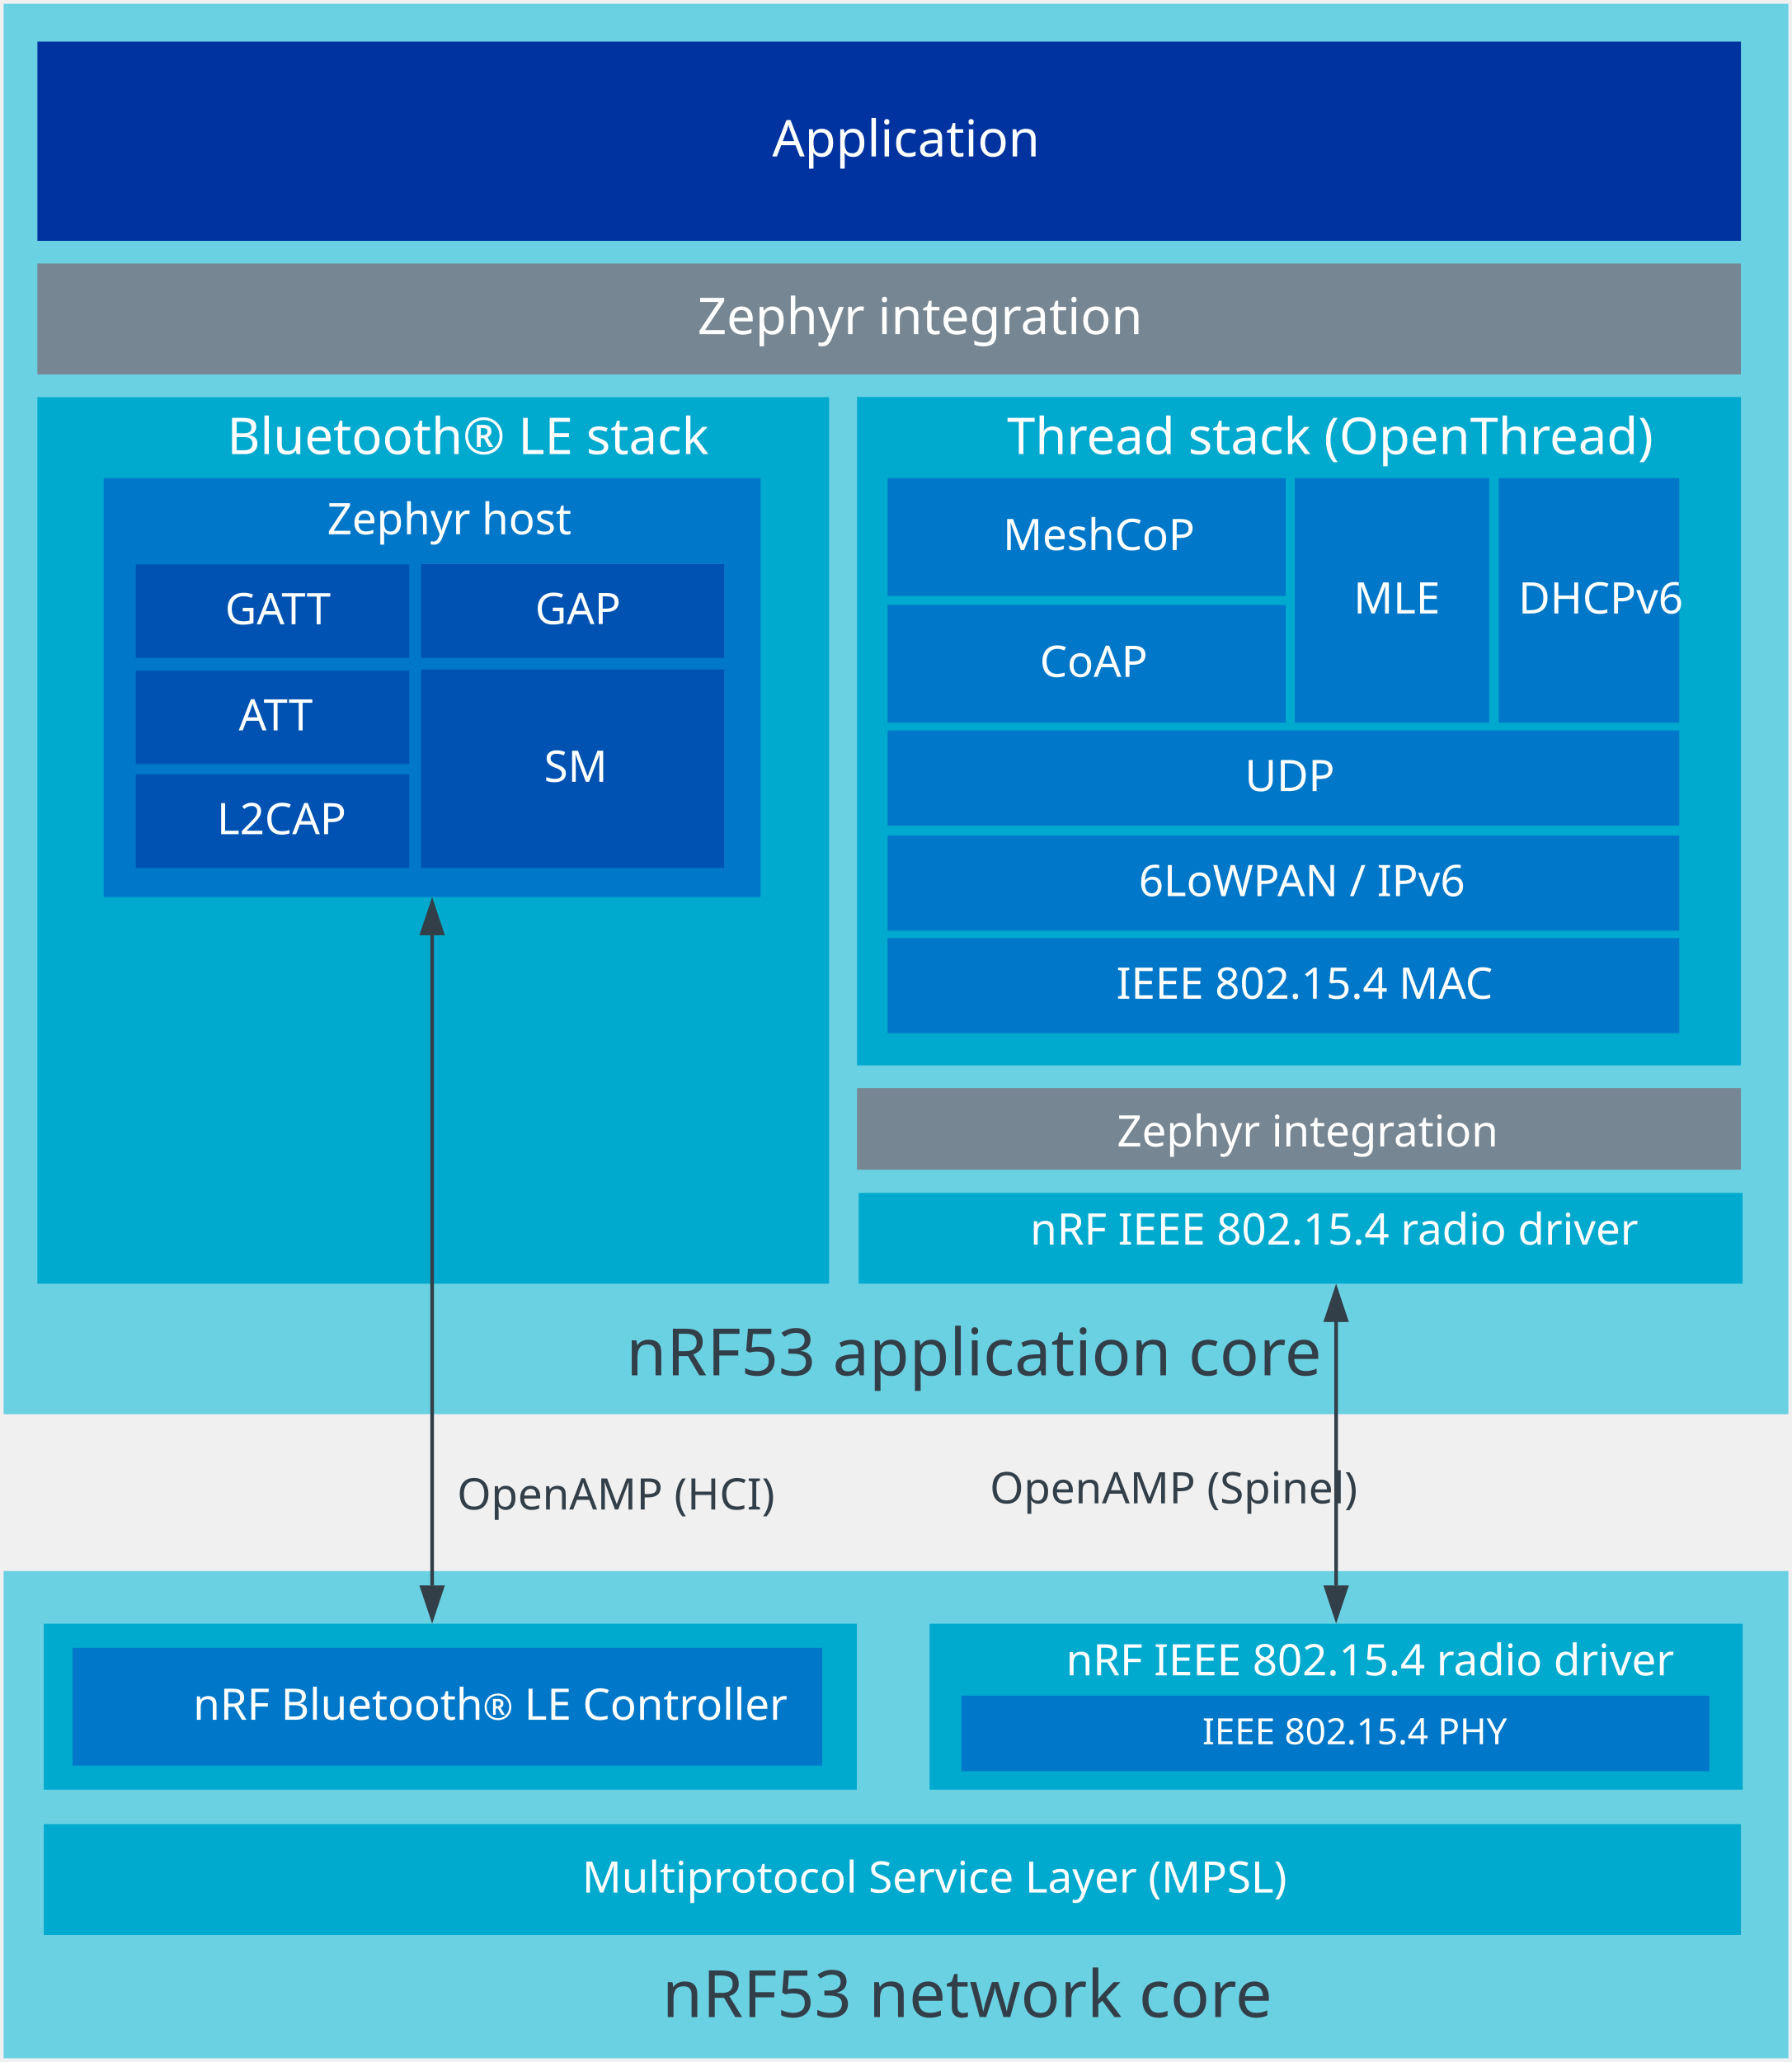
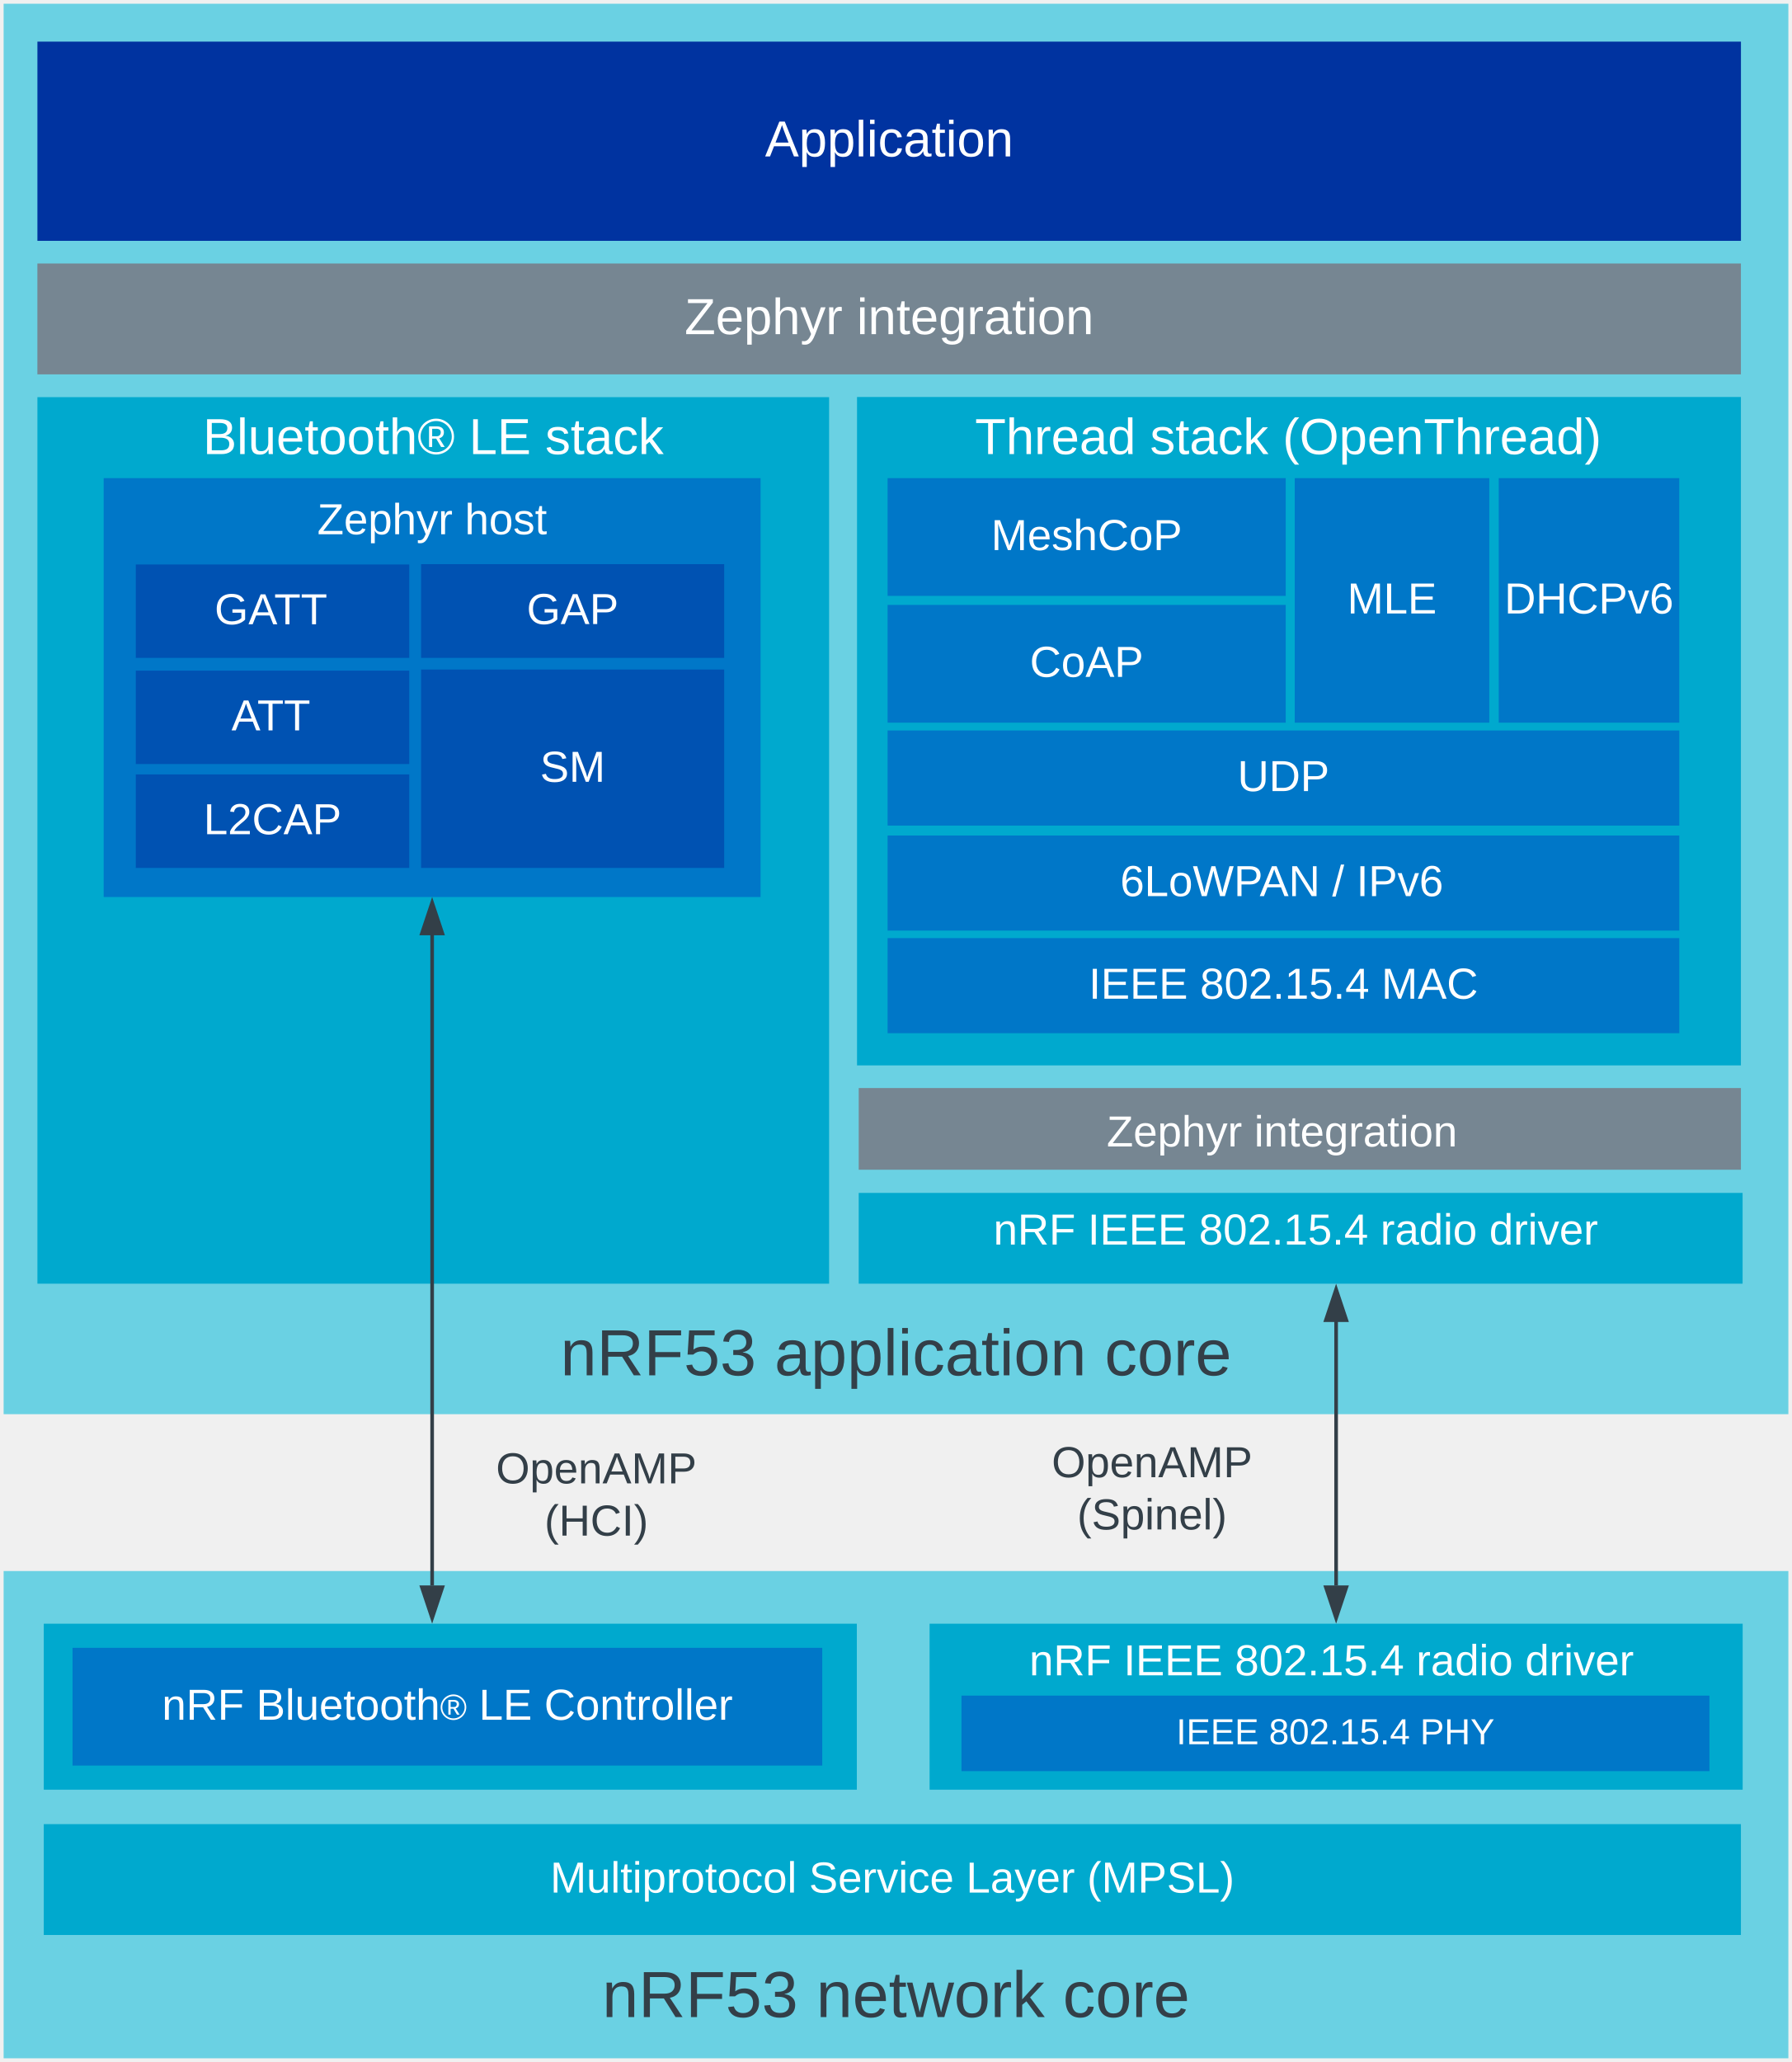
- <svg xmlns="http://www.w3.org/2000/svg" xmlns:xlink="http://www.w3.org/1999/xlink" width="6.864in" height="7.897in" viewBox="0 0 494.236 568.559" xml:space="preserve" color-interpolation-filters="sRGB" class="st17">
+ <svg xmlns="http://www.w3.org/2000/svg" xmlns:xlink="http://www.w3.org/1999/xlink" width="6.864in" height="7.897in" viewBox="0 0 494.236 568.559" xml:space="preserve" color-interpolation-filters="sRGB" class="st18">
  <style type="text/css">
	
		.st1 {fill:#6ad1e3;stroke:none;stroke-width:1}
		.st2 {stroke:none;stroke-linecap:round;stroke-linejoin:round;stroke-width:0.75}
- 		.st3 {fill:#333f48;font-family:Calibri;font-size:1.5em}
+ 		.st3 {fill:#333f48;font-family:Arial;font-size:1.5em}
		.st4 {fill:#0033a0;stroke:none;stroke-width:1}
- 		.st5 {fill:#ffffff;font-family:Calibri;font-size:1.167em}
+ 		.st5 {fill:#ffffff;font-family:Arial;font-size:1.167em}
		.st6 {fill:#00a9ce;stroke:none;stroke-width:1}
		.st7 {fill:#768692;stroke:none;stroke-width:1}
- 		.st8 {fill:#ffffff;font-family:Calibri;font-size:1em}
+ 		.st8 {fill:#ffffff;font-family:Arial;font-size:1em}
		.st9 {fill:#0077c8;stroke:none;stroke-width:1}
		.st10 {fill:#0033a0;fill-opacity:0.55;stroke:none;stroke-linecap:round;stroke-linejoin:round;stroke-width:0.75}
		.st11 {fill:none;stroke:none;stroke-width:1}
		.st12 {marker-end:url(#mrkr13-98);marker-start:url(#mrkr13-96);stroke:#333f48;stroke-linecap:butt;stroke-width:1}
		.st13 {fill:#333f48;fill-opacity:1;stroke:#333f48;stroke-opacity:1;stroke-width:0.284}
- 		.st14 {fill:#333f48;font-family:Calibri;font-size:1em}
- 		.st15 {font-size:0.833em}
- 		.st16 {fill:#ffffff;font-family:Calibri;font-size:0.833em}
- 		.st17 {fill:none;fill-rule:evenodd;font-size:12px;overflow:visible;stroke-linecap:square;stroke-miterlimit:3}
+ 		.st14 {fill:#333f48;font-family:Arial;font-size:1em}
+ 		.st15 {font-size:1em}
+ 		.st16 {font-size:0.833em}
+ 		.st17 {fill:#ffffff;font-family:Arial;font-size:0.833em}
+ 		.st18 {fill:none;fill-rule:evenodd;font-size:12px;overflow:visible;stroke-linecap:square;stroke-miterlimit:3}
	
	</style>
  <defs id="Markers">
    <g id="lend13">
      <path d="M 3 1 L 0 0 L 3 -1 L 3 1 " style="stroke:none" />
    </g>
    <marker id="mrkr13-96" class="st13" refX="10.2" orient="auto" markerUnits="strokeWidth" overflow="visible">
      <use xlink:href="#lend13" transform="scale(3.52) " />
    </marker>
    <marker id="mrkr13-98" class="st13" refX="-10.56" orient="auto" markerUnits="strokeWidth" overflow="visible">
      <use xlink:href="#lend13" transform="scale(-3.52,-3.52) " />
    </marker>
  </defs>
  <g>
    <g id="shape1015-1" transform="translate(1,-1)">
      <path d="M492.24 434.2 L0 434.2 L0 568.56 L492.24 568.56 L492.24 434.2 Z" class="st1" />
    </g>
    <g id="shape661-3" transform="translate(1,-178.617)">
      <path d="M492.24 179.62 L0 179.62 L0 568.56 L492.24 568.56 L492.24 179.62 Z" class="st1" />
    </g>
-     <g id="shape662-5" transform="translate(165.797,-178.99)">
-       <path d="M181.18 537.09 L0 537.09 L0 568.56 L181.18 568.56 L181.18 537.09" class="st2" />
-       <text x="6.91" y="558.22" class="st3">nRF53 application core</text>
+     <g id="shape662-5" transform="translate(1,-178.99)">
+       <path d="M492.24 537.09 L0 537.09 L0 568.56 L492.24 568.56 L492.24 537.09" class="st2" />
+       <text x="153.56" y="558.22" class="st3">nRF53 application core</text>
    </g>
    <g id="shape663-9" transform="translate(10.3204,-502.173)">
      <path d="M0 513.62 L0 568.56 L469.84 568.56 L469.84 513.62 L0 513.62 L0 513.62 Z" class="st4" />
-       <text x="202.67" y="545.29" class="st5">Application</text>
+       <text x="200.68" y="545.29" class="st5">Application</text>
    </g>
    <g id="shape665-12" transform="translate(10.3204,-214.601)">
      <path d="M0 324.09 L0 568.56 L218.35 568.56 L218.35 324.09 L0 324.09 L0 324.09 Z" class="st6" />
    </g>
-     <g id="shape666-14" transform="translate(58.7453,-436.328)">
-       <path d="M119.75 546.08 L0 546.08 L0 568.56 L119.75 568.56 L119.75 546.08" class="st2" />
-       <text x="3.9" y="561.52" class="st5">Bluetooth® LE stack</text>
+     <g id="shape666-14" transform="translate(10.3121,-436.328)">
+       <path d="M218.35 546.08 L0 546.08 L0 568.56 L218.35 568.56 L218.35 546.08" class="st2" />
+       <text x="45.65" y="561.52" class="st5">Bluetooth® LE stack</text>
    </g>
    <g id="shape667-18" transform="translate(236.371,-274.796)">
      <path d="M0 384.24 L0 568.56 L243.78 568.56 L243.78 384.24 L0 384.24 L0 384.24 Z" class="st6" />
    </g>
    <g id="shape668-20" transform="translate(224.278,-436.328)">
      <path d="M262.01 546.08 L0 546.08 L0 568.56 L262.01 568.56 L262.01 546.08" class="st2" />
-       <text x="53.46" y="561.52" class="st5">Thread stack (OpenThread)</text>
+       <text x="44.63" y="561.52" class="st5">Thread stack (OpenThread)</text>
    </g>
    <g id="shape699-24" transform="translate(10.3121,-465.356)">
      <path d="M0 537.99 L0 568.56 L469.84 568.56 L469.84 537.99 L0 537.99 L0 537.99 Z" class="st7" />
-       <text x="182.09" y="557.47" class="st5">Zephyr integration</text>
+       <text x="178.5" y="557.47" class="st5">Zephyr integration</text>
    </g>
-     <g id="group701-27" transform="translate(236.371,-243.52)">
+     <g id="group701-27" transform="translate(236.837,-243.52)">
      <g id="shape702-28" transform="translate(2.44604E-12,-2.50527)">
-         <rect x="0" y="546.033" width="243.78" height="22.526" class="st7" />
+         <rect x="0" y="546.033" width="243.314" height="22.526" class="st7" />
      </g>
      <g id="shape701-30">
-         <text x="71.7" y="559.64" class="st8">Zephyr integration</text>
+         <text x="68.4" y="559.64" class="st8">Zephyr integration</text>
      </g>
    </g>
    <g id="group779-32" transform="translate(244.805,-283.676)">
      <g id="shape669-33">
        <path d="M218.35 542.34 L0 542.34 L0 568.56 L218.35 568.56 L218.35 542.34 Z" class="st9" />
-         <text x="63.08" y="559.05" class="st8">IEEE 802.15.4 MAC</text>
+         <text x="55.48" y="559.05" class="st8">IEEE 802.15.4 MAC</text>
      </g>
      <g id="shape671-36" transform="translate(1.43885E-13,-57.252)">
        <path d="M218.35 542.34 L0 542.34 L0 568.56 L218.35 568.56 L218.35 542.34 Z" class="st9" />
-         <text x="98.53" y="559.05" class="st8">UDP</text>
+         <text x="96.51" y="559.05" class="st8">UDP</text>
      </g>
      <g id="shape673-39" transform="translate(1.43885E-13,-28.2893)">
        <path d="M218.35 542.34 L0 542.34 L0 568.56 L218.35 568.56 L218.35 542.34 Z" class="st9" />
-         <text x="69.27" y="559.05" class="st8">6LoWPAN / IPv6</text>
+         <text x="64.15" y="559.05" class="st8">6LoWPAN / IPv6</text>
      </g>
      <g id="shape675-42" transform="translate(3.19744E-14,-85.6295)">
        <path d="M109.8 536.09 L0 536.09 L0 568.56 L109.8 568.56 L109.8 536.09 Z" class="st9" />
-         <text x="41.96" y="555.93" class="st8">CoAP</text>
+         <text x="39.22" y="555.93" class="st8">CoAP</text>
      </g>
      <g id="shape677-45" transform="translate(3.19744E-14,-120.592)">
        <path d="M109.8 536.09 L0 536.09 L0 568.56 L109.8 568.56 L109.8 536.09 Z" class="st9" />
-         <text x="31.82" y="555.93" class="st8">MeshCoP</text>
+         <text x="28.55" y="555.93" class="st8">MeshCoP</text>
      </g>
      <g id="shape679-48" transform="translate(112.292,-85.6295)">
        <path d="M0 568.56 L0 501.13 L53.65 501.13 L53.65 568.56 L0 568.56 Z" class="st9" />
-         <text x="16.24" y="538.45" class="st8">MLE</text>
+         <text x="14.49" y="538.45" class="st8">MLE</text>
      </g>
      <g id="shape681-51" transform="translate(168.554,-85.6295)">
        <path d="M0 568.56 L0 501.13 L49.79 501.13 L49.79 568.56 L0 568.56 Z" class="st9" />
-         <text x="5.42" y="538.45" class="st8">DHCPv6</text>
+         <text x="1.56" y="538.45" class="st8">DHCPv6</text>
      </g>
    </g>
    <g id="group780-54" transform="translate(28.5934,-316.377)">
      <g id="shape683-55" transform="translate(0,-4.85509)">
        <rect x="0" y="453.058" width="181.178" height="115.501" class="st9" />
      </g>
      <g id="shape687-57" transform="translate(8.8633,-12.8723)">
        <path d="M75.42 542.77 L0 542.77 L0 568.56 L75.42 568.56 L75.42 542.77 Z" class="st10" />
-         <text x="22.38" y="559.26" class="st8">L2CAP</text>
+         <text x="18.7" y="559.26" class="st8">L2CAP</text>
      </g>
      <g id="shape689-60" transform="translate(8.8633,-70.7977)">
        <path d="M75.42 542.81 L0 542.81 L0 568.56 L75.42 568.56 L75.42 542.81 Z" class="st10" />
-         <text x="24.61" y="559.29" class="st8">GATT</text>
+         <text x="21.71" y="559.29" class="st8">GATT</text>
      </g>
      <g id="shape691-63" transform="translate(8.8633,-41.5236)">
        <path d="M75.42 542.81 L0 542.81 L0 568.56 L75.42 568.56 L75.42 542.81 Z" class="st10" />
-         <text x="28.39" y="559.29" class="st8">ATT</text>
+         <text x="26.38" y="559.29" class="st8">ATT</text>
      </g>
      <g id="shape693-66" transform="translate(87.5425,-70.7977)">
        <path d="M83.6 542.72 L0 542.72 L0 568.56 L83.6 568.56 L83.6 542.72 Z" class="st10" />
-         <text x="31.44" y="559.24" class="st8">GAP</text>
+         <text x="29.13" y="559.24" class="st8">GAP</text>
      </g>
      <g id="shape695-69" transform="translate(87.5425,-12.8723)">
        <path d="M83.6 513.85 L0 513.85 L0 568.56 L83.6 568.56 L83.6 513.85 Z" class="st10" />
-         <text x="33.91" y="544.81" class="st8">SM</text>
+         <text x="32.8" y="544.81" class="st8">SM</text>
      </g>
      <g id="shape764-72" transform="translate(6.39488E-14,-96.209)">
        <rect x="0" y="549.076" width="181.178" height="19.483" class="st11" />
-         <text x="61.65" y="559.88" class="st8">Zephyr host</text>
+         <text x="58.91" y="559.88" class="st8">Zephyr host</text>
      </g>
    </g>
    <g id="group783-75" transform="translate(236.837,-193.867)">
      <g id="shape703-76" transform="translate(0,-20.7341)">
        <path d="M243.78 543.53 L0 543.53 L0 568.56 L243.78 568.56 L243.78 543.53 Z" class="st6" />
      </g>
      <g id="shape704-78" transform="translate(8.63309E-13,-29.1778)">
        <path d="M241.05 556.66 L0 556.66 L0 568.56 L241.05 568.56 L241.05 556.66" class="st2" />
-         <text x="47.29" y="566.21" class="st8">nRF IEEE 802.15.4 radio driver</text>
+         <text x="37.15" y="566.21" class="st8">nRF IEEE 802.15.4 radio driver</text>
      </g>
    </g>
    <g id="group1006-82" transform="translate(256.387,-67.4459)">
			</g>
-     <g id="shape1016-83" transform="translate(177.016,-2.01237)">
-       <path d="M158.74 537.09 L0 537.09 L0 568.56 L158.74 568.56 L158.74 537.09" class="st2" />
-       <text x="5.63" y="558.22" class="st3">nRF53 network core</text>
+     <g id="shape1016-83" transform="translate(1,-2.01237)">
+       <path d="M492.24 537.09 L0 537.09 L0 568.56 L492.24 568.56 L492.24 537.09" class="st2" />
+       <text x="165.08" y="558.22" class="st3">nRF53 network core</text>
    </g>
    <g id="shape1018-87" transform="translate(12.0718,-34.9979)">
      <path d="M468.08 537.99 L0 537.99 L0 568.56 L468.08 568.56 L468.08 537.99 Z" class="st6" />
-       <text x="148.48" y="556.87" class="st8">Multiprotocol Service Layer (MPSL)</text>
+       <text x="139.67" y="556.87" class="st8">Multiprotocol Service Layer (MPSL)</text>
    </g>
    <g id="shape1022-90" transform="translate(361.415,-214.601)">
      <path d="M7.09 578.76 L7.09 579.12 L7.09 651.77" class="st12" />
    </g>
    <g id="shape1023-99" transform="translate(266.986,-145.16)">
      <rect x="0" y="543.614" width="101.516" height="24.945" class="st11" />
-       <text x="6" y="559.69" class="st14">OpenAMP (Spinel)</text>
+       <text x="23.08" y="552.49" class="st14">OpenAMP <tspan x="30.08" dy="1.2em" class="st15">(Spinel)</tspan>
+       </text>
    </g>
-     <g id="shape1024-102" transform="translate(119.183,-143.46)">
+     <g id="shape1024-103" transform="translate(119.183,-143.46)">
      <rect x="0" y="543.614" width="90.589" height="24.945" class="st11" />
-       <text x="6.89" y="559.69" class="st14">OpenAMP (HCI)</text>
+       <text x="17.61" y="552.49" class="st14">OpenAMP <tspan x="30.97" dy="1.2em" class="st15">(HCI)</tspan>
+       </text>
    </g>
-     <g id="shape1025-105" transform="translate(112.096,-321.232)">
+     <g id="shape1025-107" transform="translate(112.096,-321.232)">
      <path d="M7.09 578.76 L7.09 579.12 L7.09 758.4" class="st12" />
    </g>
-     <g id="shape1011-112" transform="translate(12.0718,-75.0678)">
+     <g id="shape1011-114" transform="translate(12.0718,-75.0678)">
      <path d="M224.25 522.79 L0 522.79 L0 568.56 L224.25 568.56 L224.25 522.79 Z" class="st6" />
    </g>
-     <g id="shape1013-114" transform="translate(20.009,-81.7182)">
+     <g id="shape1013-116" transform="translate(20.009,-81.7182)">
      <path d="M206.77 536.09 L0 536.09 L0 568.56 L206.77 568.56 L206.77 536.09 Z" class="st9" />
-       <text x="33.27" y="555.93" class="st8">nRF Bluetooth<tspan class="st15">®</tspan> LE Controller</text>
+       <text x="24.66" y="555.93" class="st8">nRF Bluetooth<tspan class="st16">®</tspan> LE Controller</text>
    </g>
-     <g id="group1028-118" transform="translate(256.387,-75.0678)">
-       <g id="shape1007-119">
+     <g id="group1028-120" transform="translate(256.387,-75.0678)">
+       <g id="shape1007-121">
        <path d="M224.25 522.79 L0 522.79 L0 568.56 L224.25 568.56 L224.25 522.79 Z" class="st6" />
      </g>
-       <g id="shape1008-121" transform="translate(7.99361E-13,-29.1778)">
+       <g id="shape1008-123" transform="translate(7.99361E-13,-29.1778)">
        <path d="M221.74 556.66 L0 556.66 L0 568.56 L221.74 568.56 L221.74 556.66" class="st2" />
-         <text x="37.63" y="566.21" class="st8">nRF IEEE 802.15.4 radio driver</text>
+         <text x="27.49" y="566.21" class="st8">nRF IEEE 802.15.4 radio driver</text>
      </g>
-       <g id="shape1009-125" transform="translate(8.79416,-5.1132)">
+       <g id="shape1009-127" transform="translate(8.79416,-5.1132)">
        <path d="M206.29 547.74 L0 547.74 L0 568.56 L206.29 568.56 L206.29 547.74 Z" class="st9" />
-         <text x="66.43" y="561.15" class="st16">IEEE 802.15.4 PHY</text>
+         <text x="59.23" y="561.15" class="st17">IEEE 802.15.4 PHY</text>
      </g>
    </g>
  </g>
</svg>
